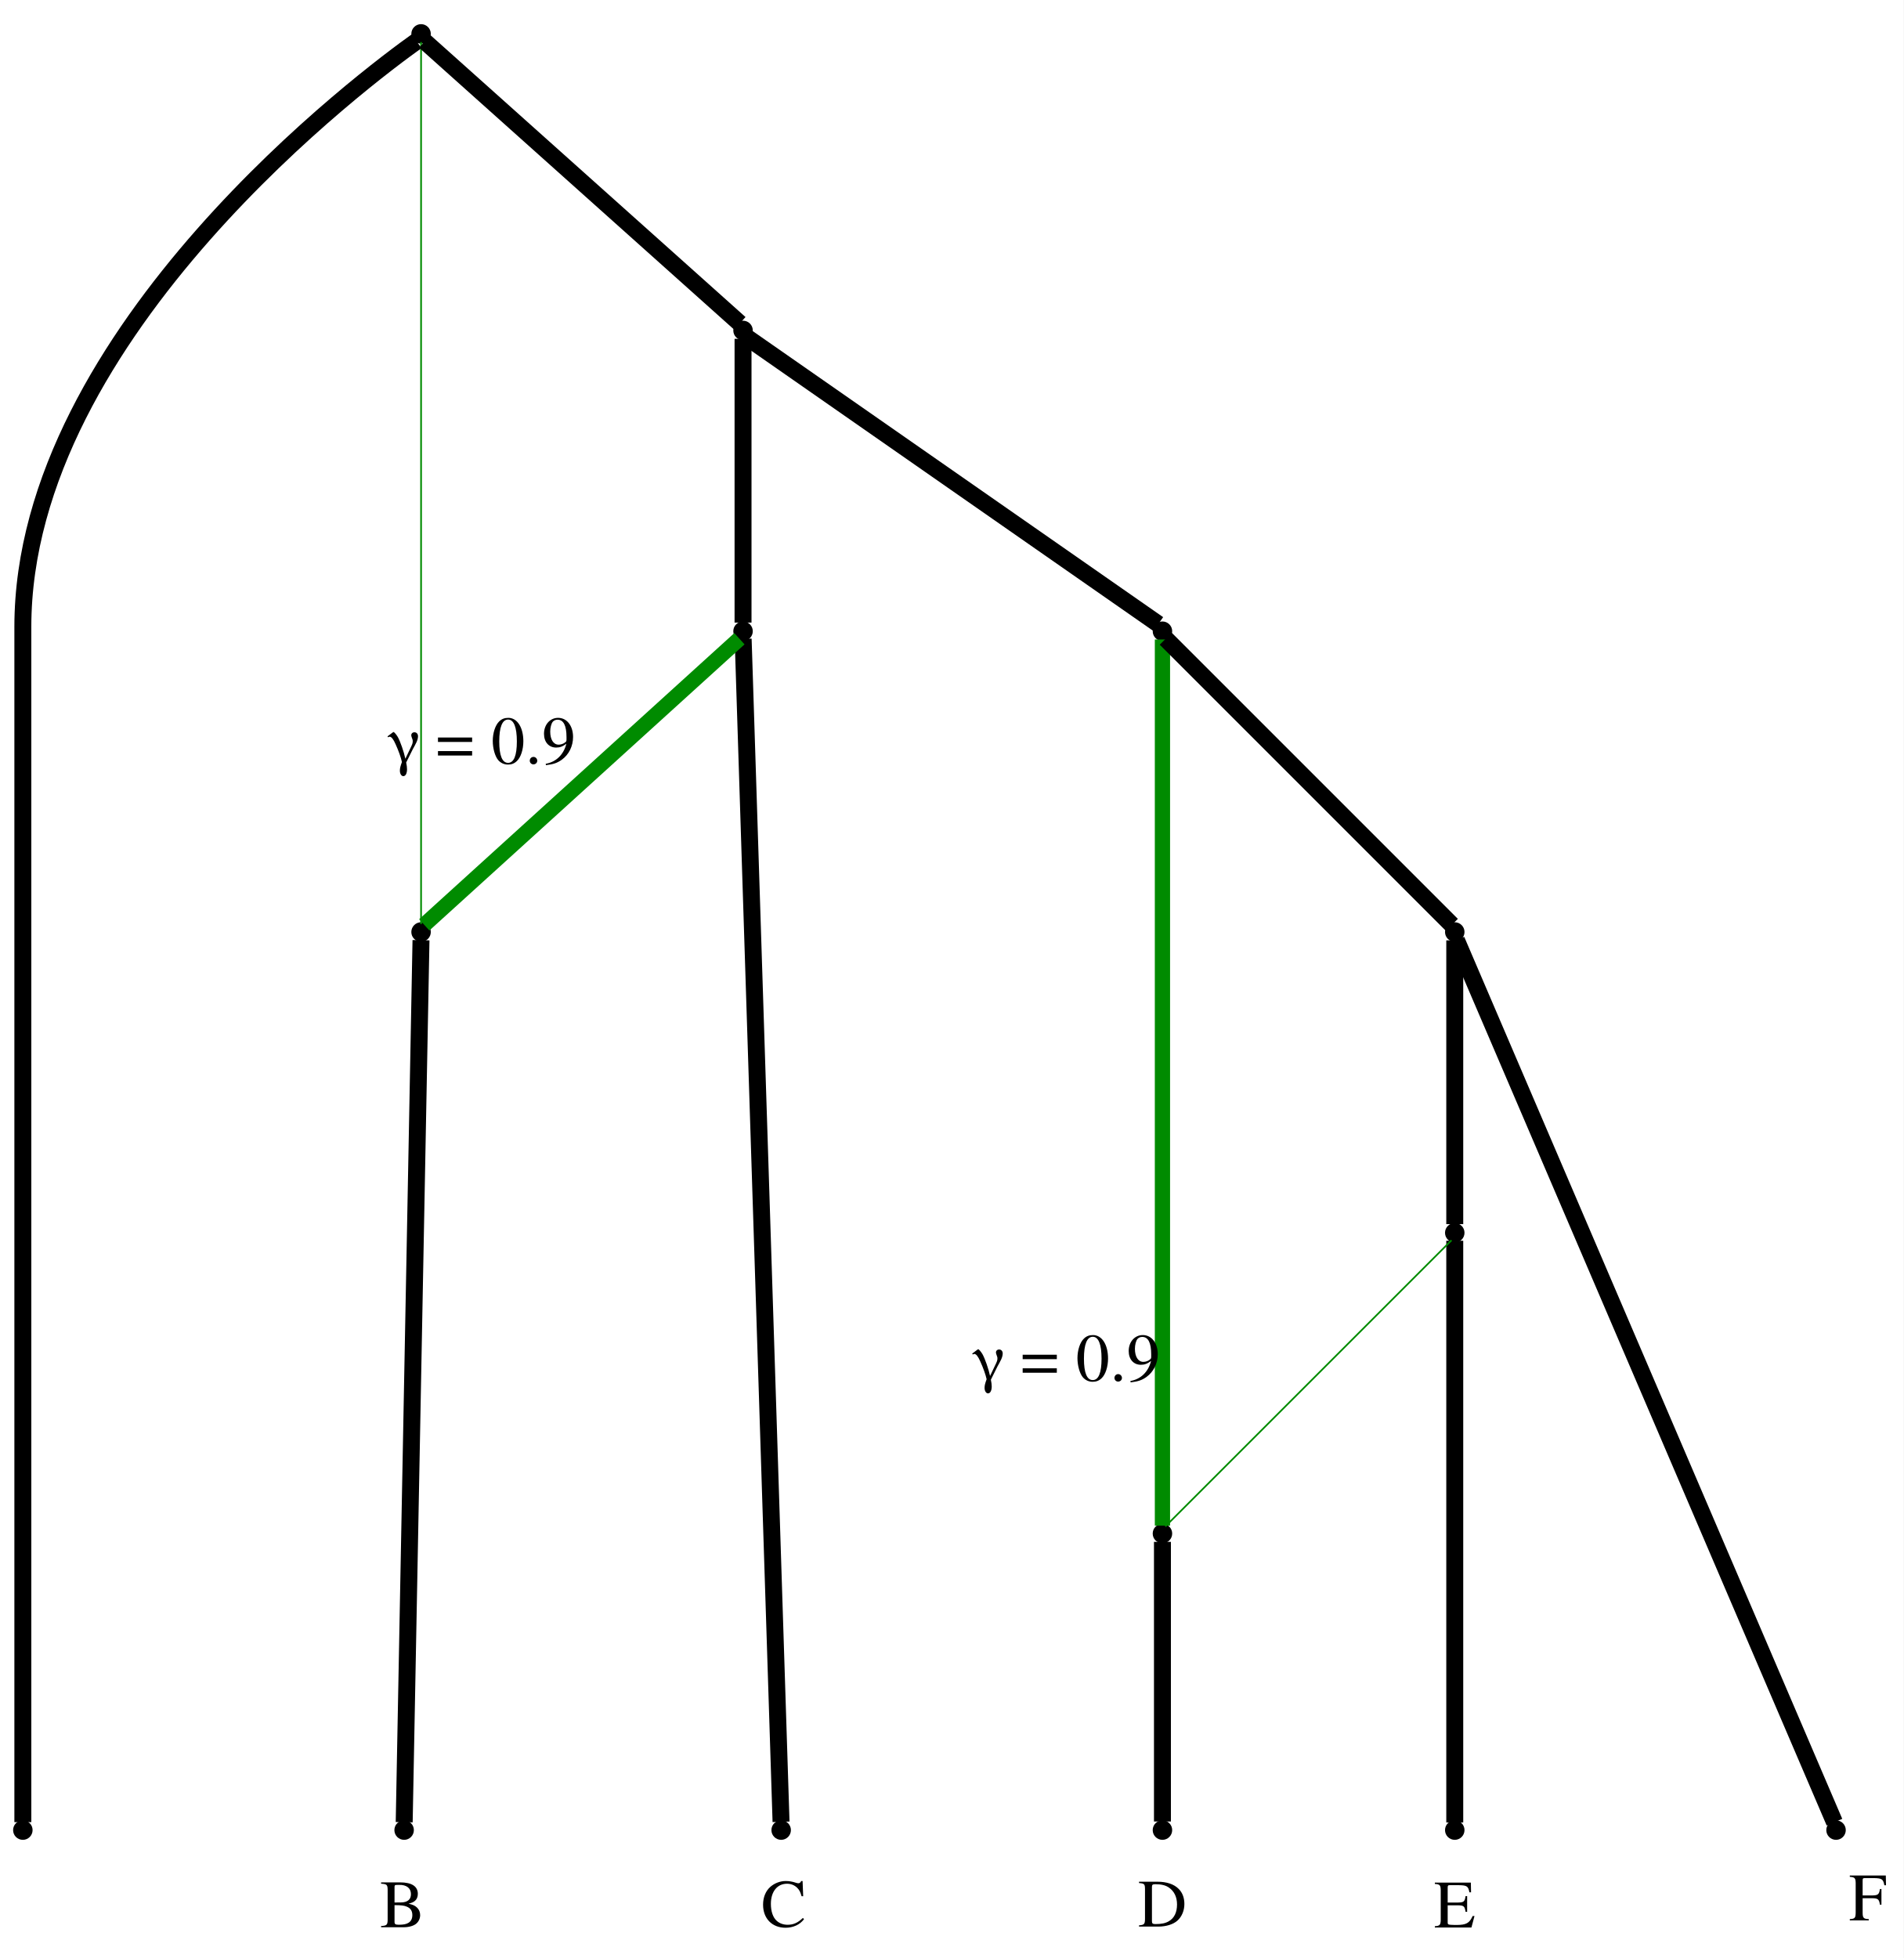
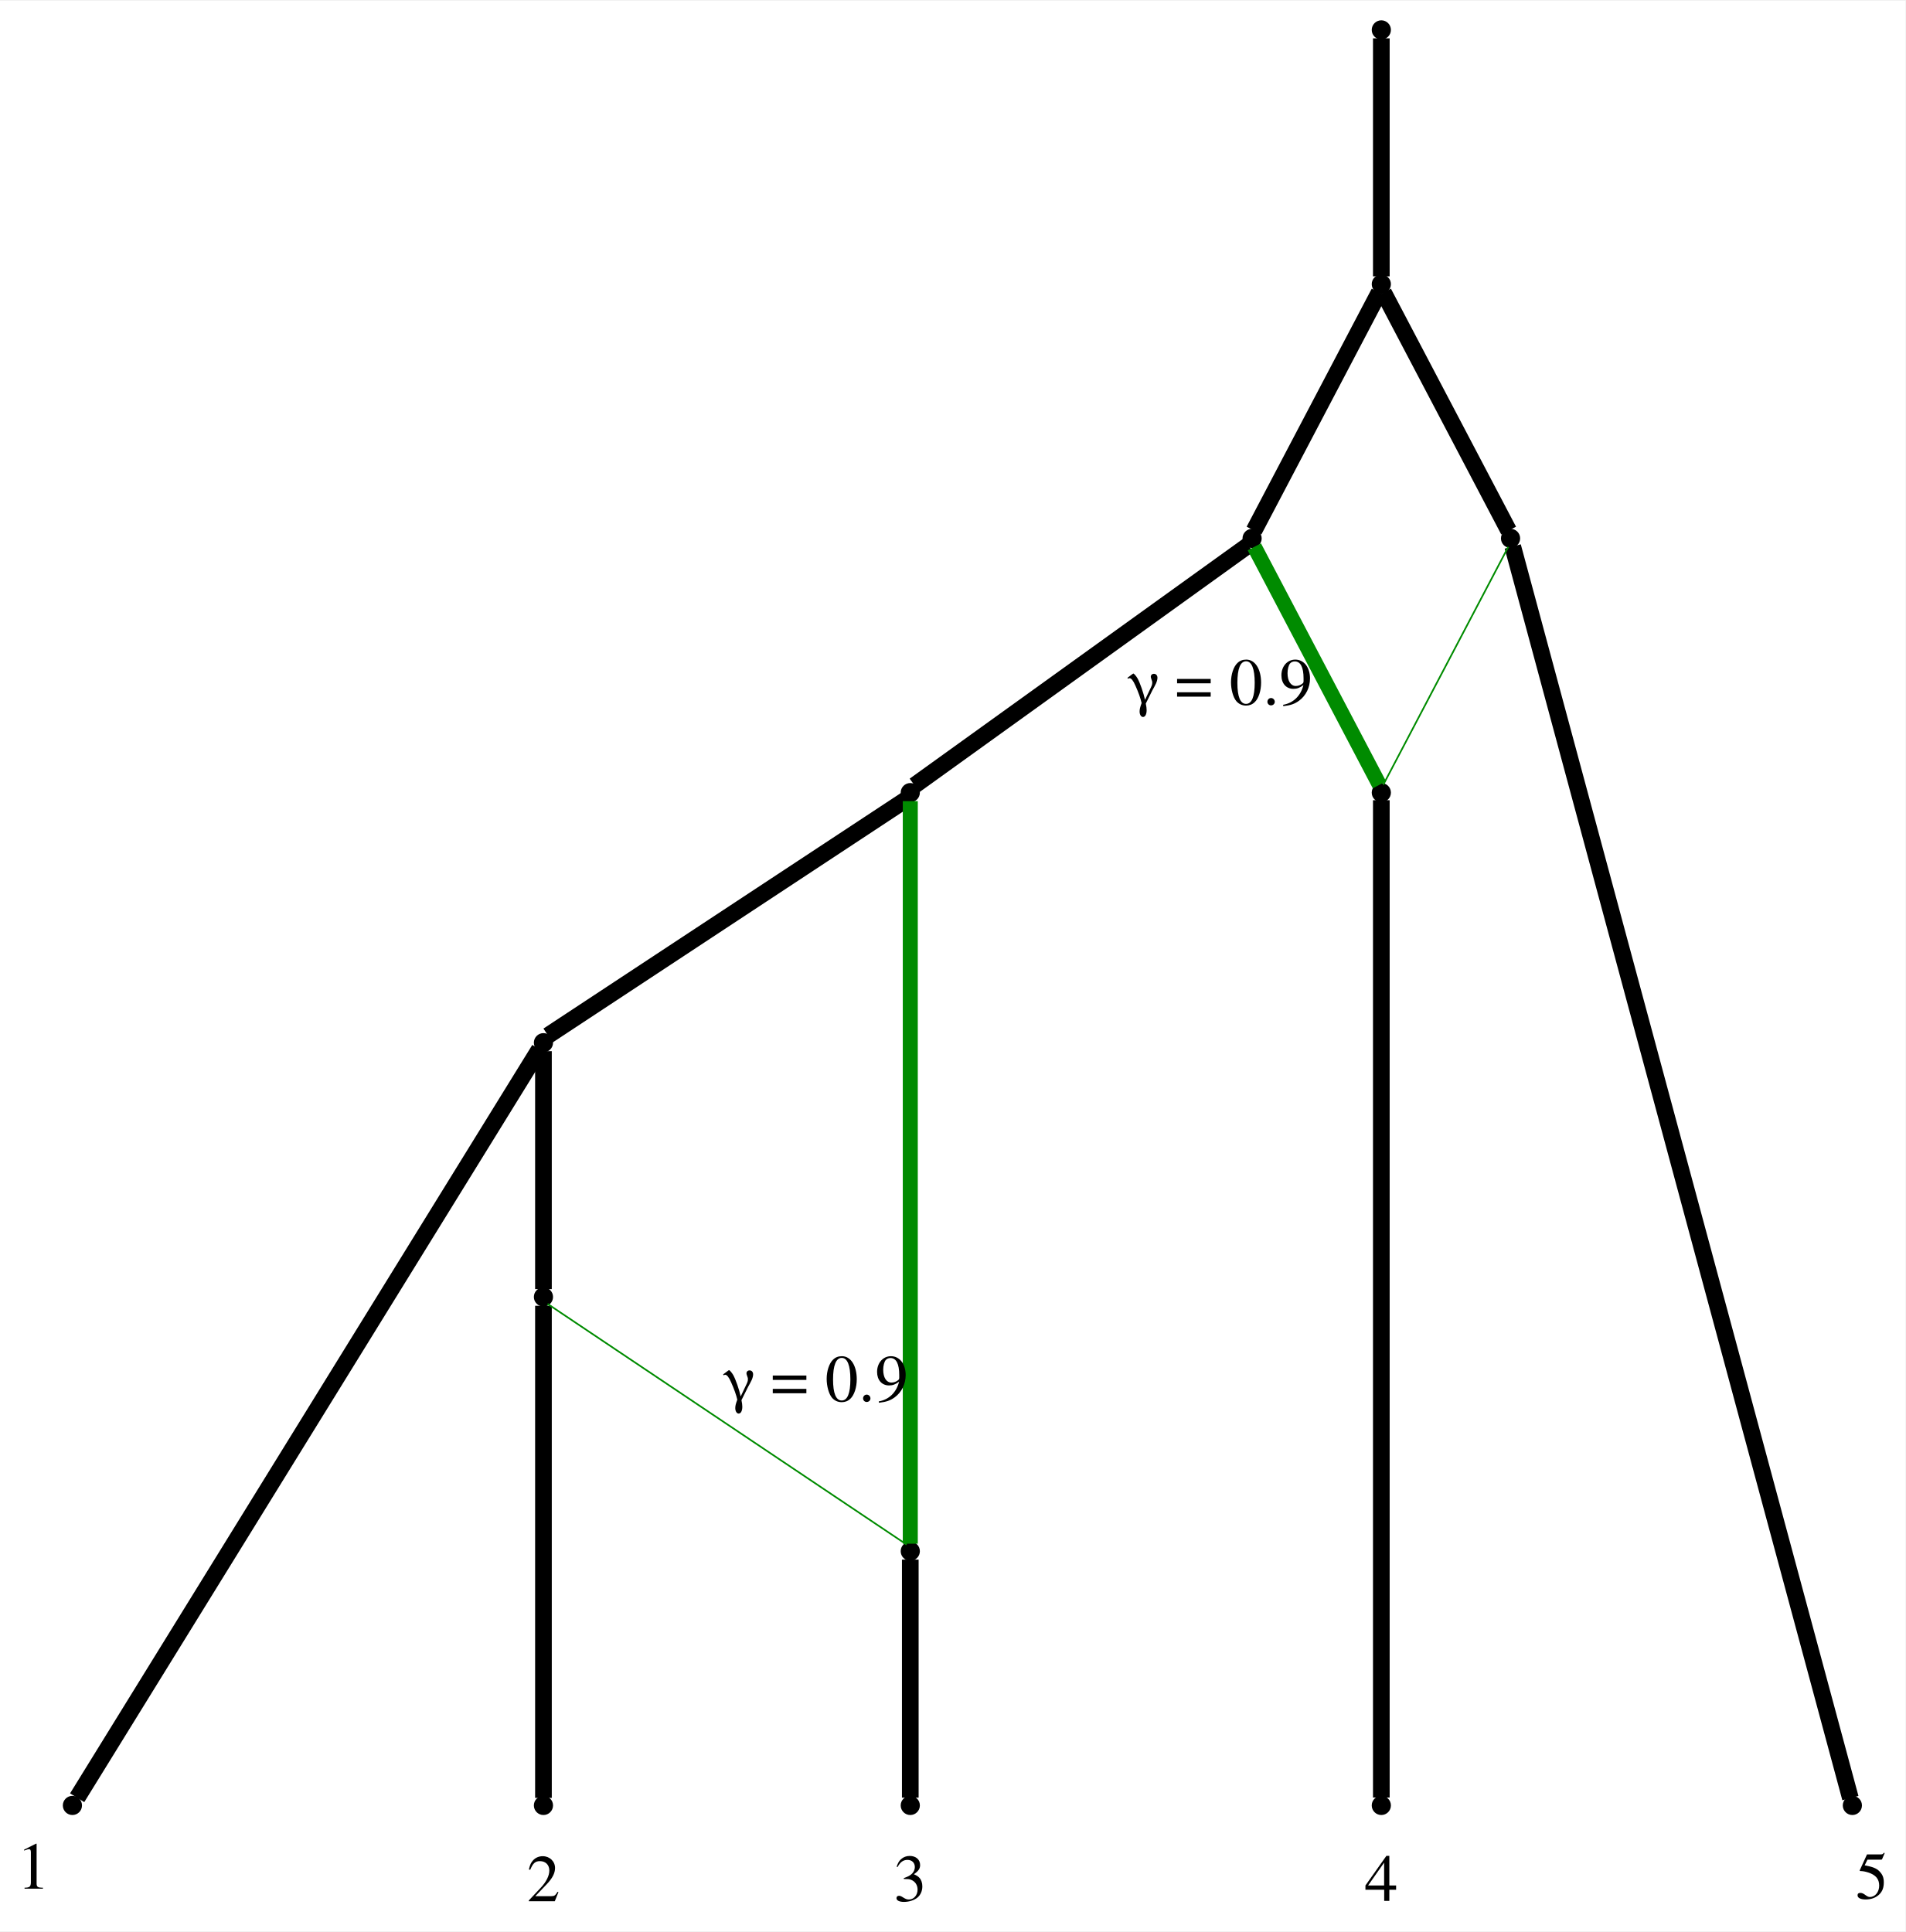
- <svg xmlns="http://www.w3.org/2000/svg" width="420pt" height="432pt" viewBox="0.00 0.00 420.00 432.00">
-   <g id="graph0" class="graph" transform="scale(0.934676 0.934676) rotate(0) translate(4 458.192)">
-     <polygon fill="white" stroke="none" points="-4,4 -4,-458.192 445.35,-458.192 445.35,4 -4,4" />
+ <svg xmlns="http://www.w3.org/2000/svg" width="426pt" height="432pt" viewBox="0.00 0.00 426.32 432.00">
+   <g id="graph0" class="graph" transform="scale(0.932657 0.932657) rotate(0) translate(4 459.193)">
+     <polygon fill="white" stroke="none" points="-4,4 -4,-459.193 453.103,-459.193 453.103,4 -4,4" />
    <g id="node1" class="node">
-       <ellipse fill="black" stroke="black" cx="1.393" cy="-26.192" rx="1.8" ry="1.8" />
+       <ellipse fill="black" stroke="black" cx="327.371" cy="-452.193" rx="1.8" ry="1.8" />
    </g>
    <g id="node7" class="node">
-       <ellipse fill="black" stroke="black" cx="95.393" cy="-450.192" rx="1.8" ry="1.8" />
+       <ellipse fill="black" stroke="black" cx="327.371" cy="-391.193" rx="1.8" ry="1.8" />
    </g>
    <g id="edge1" class="edge">
-       <path fill="none" stroke="black" stroke-width="4" d="M1.393,-28.075C1.393,-36.785 1.393,-108.276 1.393,-166.192 1.393,-310.192 1.393,-310.192 1.393,-310.192 1.393,-380.109 84.01,-441.1 94.338,-448.451" />
+       <path fill="none" stroke="black" stroke-width="4" d="M327.371,-450.169C327.371,-442.946 327.371,-399.769 327.371,-393.067" />
    </g>
    <g id="node2" class="node">
-       <ellipse fill="black" stroke="black" cx="91.393" cy="-26.192" rx="1.8" ry="1.8" />
+       <ellipse fill="black" stroke="black" cx="13.371" cy="-26.193" rx="1.8" ry="1.8" />
    </g>
    <g id="node3" class="node">
-       <ellipse fill="black" stroke="black" cx="180.393" cy="-26.192" rx="1.8" ry="1.8" />
+       <ellipse fill="black" stroke="black" cx="126.371" cy="-26.193" rx="1.8" ry="1.8" />
    </g>
    <g id="node4" class="node">
-       <ellipse fill="black" stroke="black" cx="270.393" cy="-26.192" rx="1.8" ry="1.8" />
+       <ellipse fill="black" stroke="black" cx="214.371" cy="-26.193" rx="1.8" ry="1.8" />
    </g>
    <g id="node5" class="node">
-       <ellipse fill="black" stroke="black" cx="339.393" cy="-26.192" rx="1.8" ry="1.8" />
+       <ellipse fill="black" stroke="black" cx="327.371" cy="-26.193" rx="1.8" ry="1.8" />
    </g>
    <g id="node6" class="node">
-       <ellipse fill="black" stroke="black" cx="429.393" cy="-26.192" rx="1.8" ry="1.8" />
+       <ellipse fill="black" stroke="black" cx="440.371" cy="-26.193" rx="1.8" ry="1.8" />
    </g>
    <g id="node8" class="node">
-       <ellipse fill="black" stroke="black" cx="95.393" cy="-238.192" rx="1.8" ry="1.8" />
+       <ellipse fill="black" stroke="black" cx="296.371" cy="-330.193" rx="1.8" ry="1.8" />
    </g>
    <g id="edge2" class="edge">
-       <path fill="none" stroke="#008b00" stroke-width="0.4" d="M95.393,-448.256C95.393,-433.698 95.393,-254.069 95.393,-240.058" />
+       <path fill="none" stroke="black" stroke-width="4" d="M326.833,-389.169C323.038,-381.946 300.352,-338.769 296.83,-332.067" />
+     </g>
+     <g id="node14" class="node">
+       <ellipse fill="black" stroke="black" cx="358.371" cy="-330.193" rx="1.8" ry="1.8" />
+     </g>
+     <g id="edge13" class="edge">
+       <path fill="none" stroke="black" stroke-width="4" d="M327.909,-389.169C331.704,-381.946 354.39,-338.769 357.912,-332.067" />
    </g>
    <g id="node9" class="node">
-       <ellipse fill="black" stroke="black" cx="171.393" cy="-380.192" rx="1.8" ry="1.8" />
+       <ellipse fill="black" stroke="black" cx="214.371" cy="-269.193" rx="1.8" ry="1.8" />
    </g>
    <g id="edge3" class="edge">
-       <path fill="none" stroke="black" stroke-width="4" d="M96.247,-448.429C104.075,-441.425 163.272,-388.459 170.641,-381.865" />
+       <path fill="none" stroke="black" stroke-width="4" d="M295.45,-328.53C287.075,-322.504 224.194,-277.261 215.393,-270.928" />
+     </g>
+     <g id="node13" class="node">
+       <ellipse fill="black" stroke="black" cx="327.371" cy="-269.193" rx="1.8" ry="1.8" />
+     </g>
+     <g id="edge11" class="edge">
+       <path fill="none" stroke="#008b00" stroke-width="3.6" d="M296.909,-328.169C300.704,-320.946 323.39,-277.769 326.912,-271.067" />
+       <text text-anchor="middle" x="288.867" y="-290.3" font-family="Times,serif" font-size="16.00"> γ = 0.9</text>
+     </g>
+     <g id="node10" class="node">
+       <ellipse fill="black" stroke="black" cx="126.371" cy="-209.193" rx="1.8" ry="1.8" />
+     </g>
+     <g id="edge4" class="edge">
+       <path fill="none" stroke="black" stroke-width="4" d="M213.383,-267.541C204.395,-261.617 136.913,-217.141 127.468,-210.916" />
+     </g>
+     <g id="node12" class="node">
+       <ellipse fill="black" stroke="black" cx="214.371" cy="-87.193" rx="1.8" ry="1.8" />
+     </g>
+     <g id="edge9" class="edge">
+       <path fill="none" stroke="#008b00" stroke-width="3.6" d="M214.371,-267.149C214.371,-248.403 214.371,-106.641 214.371,-88.994" />
+       <text text-anchor="middle" x="191.871" y="-123.165" font-family="Times,serif" font-size="16.00"> γ = 0.9</text>
+     </g>
+     <g id="edge5" class="edge">
+       <path fill="none" stroke="black" stroke-width="4" d="M125.394,-207.611C115.04,-190.842 25.642,-46.065 14.508,-28.034" />
+       <text text-anchor="middle" x="4" y="-6.216" font-family="Times,serif" font-size="16.00">1</text>
+     </g>
+     <g id="node11" class="node">
+       <ellipse fill="black" stroke="black" cx="126.371" cy="-148.193" rx="1.8" ry="1.8" />
    </g>
    <g id="edge6" class="edge">
-       <path fill="none" stroke="black" stroke-width="4" d="M95.375,-236.256C95.098,-221.698 91.677,-42.069 91.41,-28.058" />
-       <text text-anchor="middle" x="91.029" y="-3.261" font-family="Times,serif" font-size="16.00">B</text>
+       <path fill="none" stroke="black" stroke-width="4" d="M126.371,-207.169C126.371,-199.946 126.371,-156.769 126.371,-150.067" />
    </g>
-     <g id="node10" class="node">
-       <ellipse fill="black" stroke="black" cx="171.393" cy="-309.192" rx="1.8" ry="1.8" />
-     </g>
-     <g id="edge4" class="edge">
-       <path fill="none" stroke="black" stroke-width="4" d="M171.393,-378.217C171.393,-370.486 171.393,-319.198 171.393,-311.232" />
-     </g>
-     <g id="node11" class="node">
-       <ellipse fill="black" stroke="black" cx="270.393" cy="-309.192" rx="1.8" ry="1.8" />
+     <g id="edge7" class="edge">
+       <path fill="none" stroke="black" stroke-width="4" d="M126.371,-146.075C126.371,-131.14 126.371,-41.859 126.371,-28" />
+       <text text-anchor="middle" x="126.371" y="-3.2" font-family="Times,serif" font-size="16.00">2</text>
    </g>
    <g id="edge8" class="edge">
-       <path fill="none" stroke="black" stroke-width="4" d="M172.505,-378.418C182.702,-371.311 259.814,-317.566 269.413,-310.875" />
-     </g>
-     <g id="edge7" class="edge">
-       <path fill="none" stroke="black" stroke-width="4" d="M171.419,-307.386C171.928,-291.484 179.809,-45.429 180.363,-28.148" />
-       <text text-anchor="middle" x="181.003" y="-3.358" font-family="Times,serif" font-size="16.00">C</text>
-     </g>
-     <g id="edge5" class="edge">
-       <path fill="none" stroke="#008b00" stroke-width="3.6" d="M170.54,-307.418C162.712,-300.311 103.515,-246.566 96.145,-239.875" />
-       <text text-anchor="middle" x="109.875" y="-277.93" font-family="Times,serif" font-size="16.00"> γ = 0.9</text>
-     </g>
-     <g id="node12" class="node">
-       <ellipse fill="black" stroke="black" cx="270.393" cy="-96.192" rx="1.8" ry="1.8" />
-     </g>
-     <g id="edge9" class="edge">
-       <path fill="none" stroke="#008b00" stroke-width="3.6" d="M270.393,-307.252C270.393,-292.625 270.393,-112.14 270.393,-98.062" />
-       <text text-anchor="middle" x="247.893" y="-132.233" font-family="Times,serif" font-size="16.00"> γ = 0.9</text>
-     </g>
-     <g id="node13" class="node">
-       <ellipse fill="black" stroke="black" cx="339.393" cy="-238.192" rx="1.8" ry="1.8" />
-     </g>
-     <g id="edge11" class="edge">
-       <path fill="none" stroke="black" stroke-width="4" d="M271.168,-307.418C278.275,-300.311 332.02,-246.566 338.71,-239.875" />
+       <path fill="none" stroke="#008b00" stroke-width="0.4" d="M127.359,-146.53C136.423,-140.453 204.968,-94.497 213.5,-88.777" />
    </g>
    <g id="edge10" class="edge">
-       <path fill="none" stroke="black" stroke-width="4" d="M270.393,-94.231C270.393,-86.612 270.393,-36.068 270.393,-28.216" />
-       <text text-anchor="middle" x="270.393" y="-3.416" font-family="Times,serif" font-size="16.00">D</text>
+       <path fill="none" stroke="black" stroke-width="4" d="M214.371,-85.169C214.371,-77.946 214.371,-34.769 214.371,-28.067" />
+       <text text-anchor="middle" x="214.371" y="-3.267" font-family="Times,serif" font-size="16.00">3</text>
+     </g>
+     <g id="edge12" class="edge">
+       <path fill="none" stroke="black" stroke-width="4" d="M327.371,-267.376C327.371,-246.356 327.371,-49.552 327.371,-28.089" />
+       <text text-anchor="middle" x="327.371" y="-3.289" font-family="Times,serif" font-size="16.00">4</text>
+     </g>
+     <g id="edge14" class="edge">
+       <path fill="none" stroke="black" stroke-width="4" d="M358.895,-328.251C365.551,-303.574 433.536,-51.533 439.895,-27.959" />
+       <text text-anchor="middle" x="445.103" y="-3.849" font-family="Times,serif" font-size="16.00">5</text>
    </g>
    <g id="edge15" class="edge">
-       <path fill="none" stroke="black" stroke-width="4" d="M339.795,-236.256C346.034,-221.698 423.017,-42.069 429.022,-28.058" />
-       <text text-anchor="middle" x="436.901" y="-4.875" font-family="Times,serif" font-size="16.00">F</text>
-     </g>
-     <g id="node14" class="node">
-       <ellipse fill="black" stroke="black" cx="339.393" cy="-167.192" rx="1.8" ry="1.8" />
-     </g>
-     <g id="edge12" class="edge">
-       <path fill="none" stroke="black" stroke-width="4" d="M339.393,-236.217C339.393,-228.486 339.393,-177.198 339.393,-169.232" />
-     </g>
-     <g id="edge14" class="edge">
-       <path fill="none" stroke="black" stroke-width="4" d="M339.393,-165.305C339.393,-154.022 339.393,-38.779 339.393,-28" />
-       <text text-anchor="middle" x="339.393" y="-3.2" font-family="Times,serif" font-size="16.00">E</text>
-     </g>
-     <g id="edge13" class="edge">
-       <path fill="none" stroke="#008b00" stroke-width="0.4" d="M338.618,-165.418C331.512,-158.311 277.767,-104.566 271.076,-97.875" />
+       <path fill="none" stroke="#008b00" stroke-width="0.4" d="M357.833,-328.169C354.038,-320.946 331.352,-277.769 327.83,-271.067" />
    </g>
  </g>
</svg>
